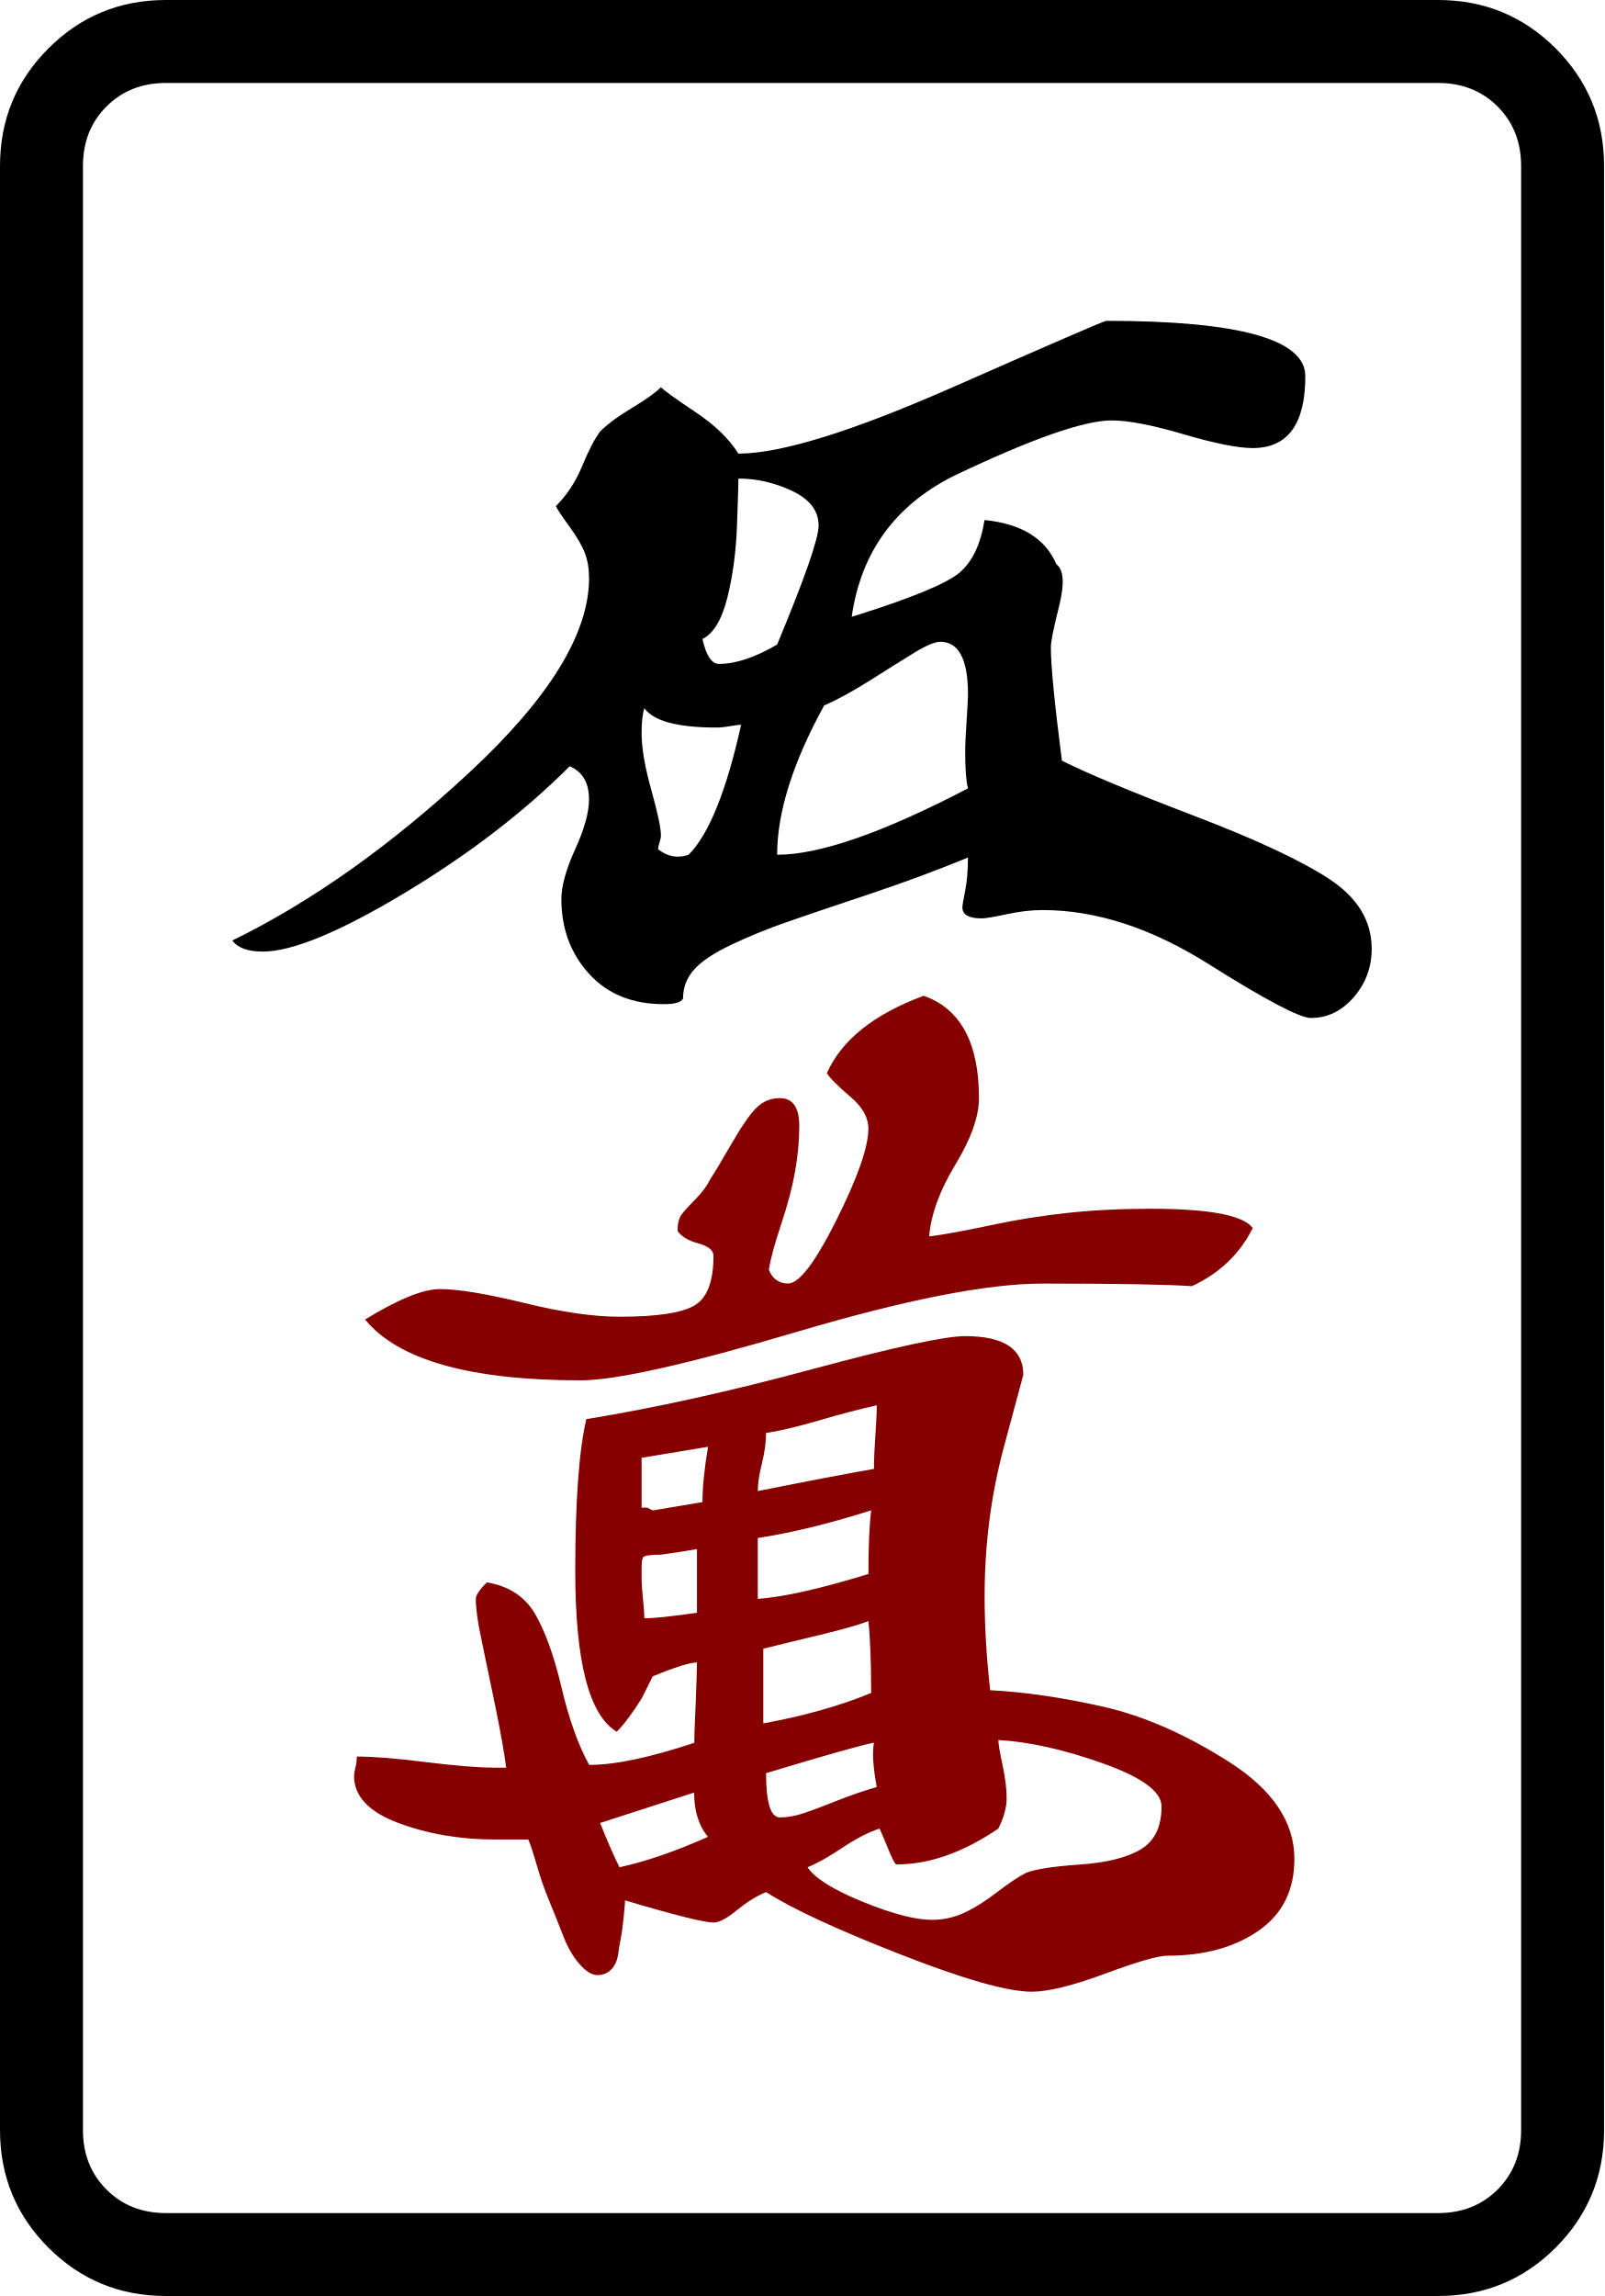
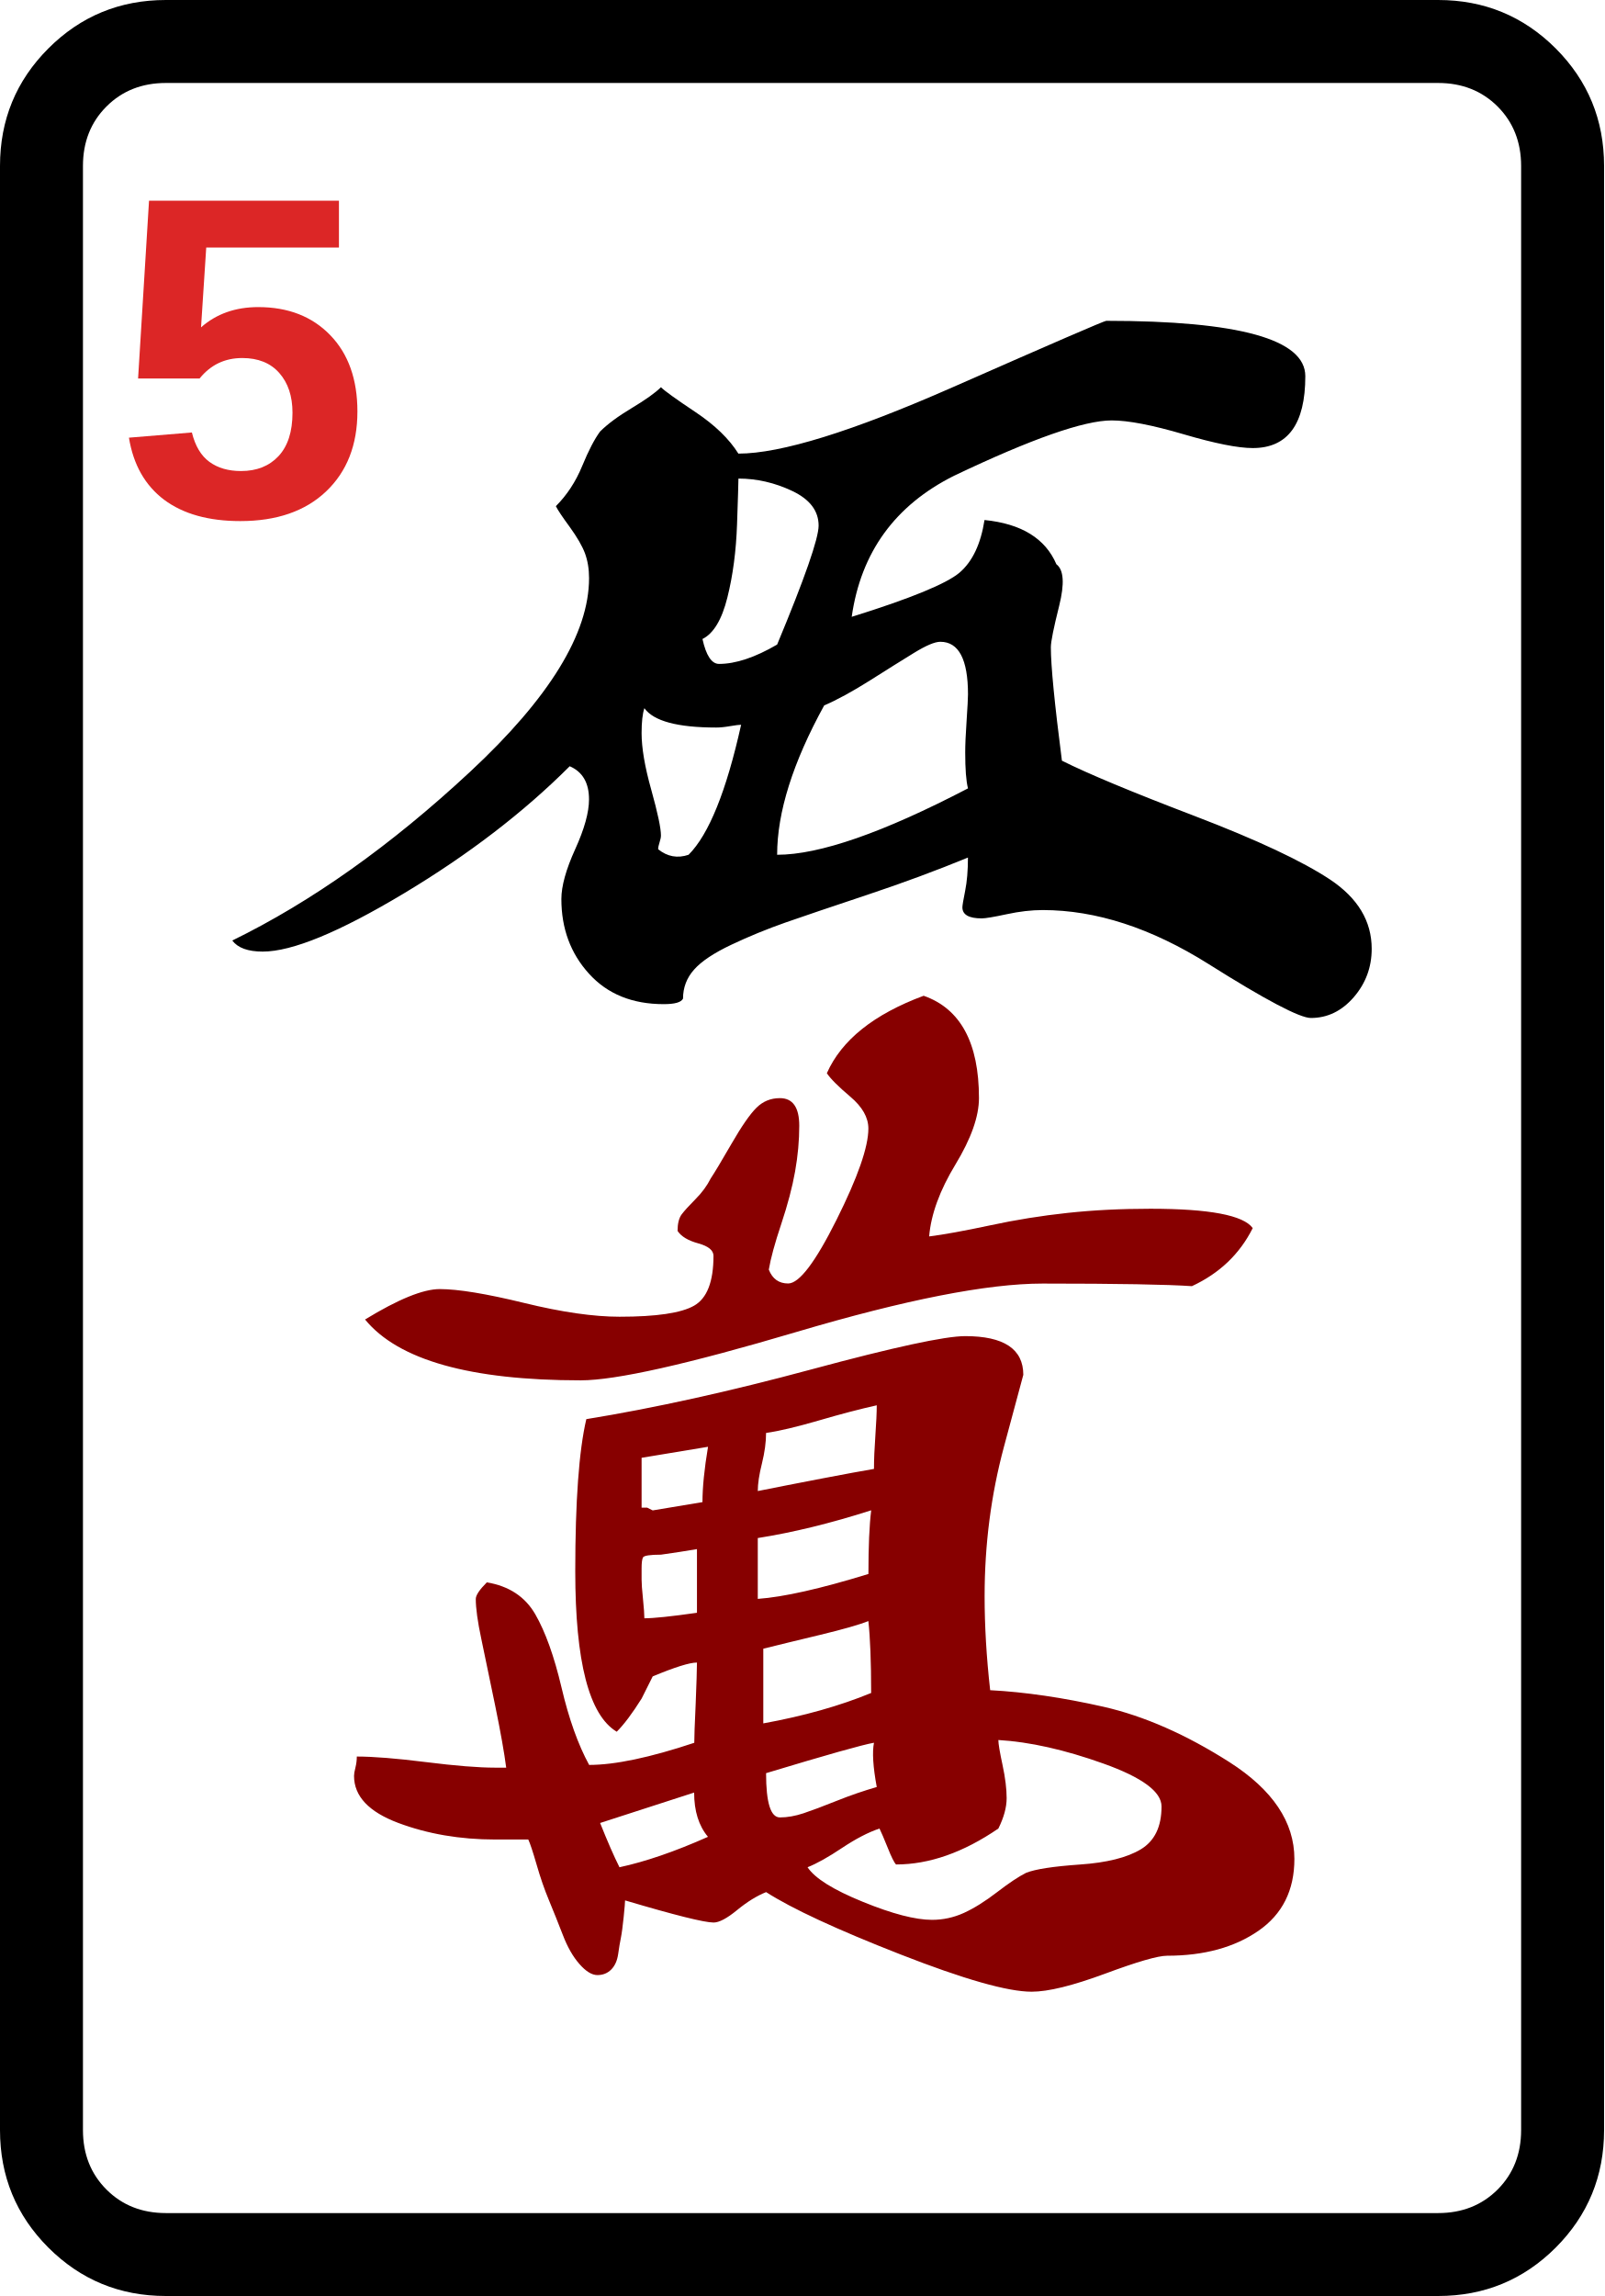
<svg xmlns="http://www.w3.org/2000/svg" version="1.1" id="图层_1" x="0px" y="0px" width="139.764" height="200" viewBox="0 0 139.764 200" enable-background="new 0 0 714 341" xml:space="preserve">
  <defs id="defs619" />
  <g transform="matrix(4.033234,0,0,4.033234,-683.6291,-33.17738)" id="g1502">
    <path id="path32" d="M 204.151,11.811 V 54.23 c 0,0.995 -0.349,1.842 -1.045,2.539 -0.697,0.696 -1.544,1.045 -2.54,1.045 h -27.483 c -0.996,0 -1.842,-0.349 -2.539,-1.045 -0.697,-0.697 -1.045,-1.544 -1.045,-2.539 V 11.811 c 0,-0.995 0.348,-1.842 1.045,-2.539 0.697,-0.697 1.543,-1.046 2.539,-1.046 h 27.483 c 0.996,0 1.842,0.349 2.54,1.046 0.696,0.697 1.045,1.543 1.045,2.539 z m -3.585,-1.793 h -27.483 c -0.518,0 -0.946,0.17 -1.284,0.508 -0.339,0.339 -0.508,0.768 -0.508,1.285 V 54.23 c 0,0.517 0.169,0.946 0.508,1.285 0.338,0.338 0.766,0.508 1.284,0.508 h 27.483 c 0.518,0 0.946,-0.17 1.285,-0.508 0.338,-0.339 0.508,-0.768 0.508,-1.285 V 11.811 c 0,-0.517 -0.17,-0.946 -0.508,-1.285 -0.339,-0.338 -0.768,-0.508 -1.285,-0.508 z" />
    <path id="path34" d="m 181.806,24.775 c -0.996,0.996 -2.191,1.912 -3.585,2.748 -1.395,0.836 -2.41,1.255 -3.047,1.255 -0.319,0 -0.538,-0.08 -0.657,-0.239 1.712,-0.837 3.425,-2.051 5.138,-3.645 1.712,-1.593 2.569,-2.987 2.569,-4.182 0,-0.199 -0.03,-0.378 -0.089,-0.538 -0.06,-0.159 -0.17,-0.348 -0.329,-0.568 -0.16,-0.218 -0.26,-0.368 -0.299,-0.448 0.239,-0.239 0.428,-0.527 0.568,-0.866 0.139,-0.338 0.269,-0.587 0.388,-0.747 0.159,-0.159 0.388,-0.329 0.687,-0.508 0.298,-0.179 0.508,-0.329 0.627,-0.448 0.079,0.08 0.329,0.259 0.747,0.538 0.418,0.279 0.727,0.578 0.926,0.896 0.916,0 2.459,-0.478 4.63,-1.434 2.171,-0.956 3.276,-1.434 3.316,-1.434 2.868,0 4.301,0.398 4.301,1.195 0,1.036 -0.379,1.553 -1.135,1.553 -0.319,0 -0.817,-0.099 -1.494,-0.298 -0.678,-0.199 -1.195,-0.299 -1.554,-0.299 -0.597,0 -1.732,0.398 -3.405,1.195 -1.275,0.638 -2.012,1.653 -2.211,3.047 1.274,-0.397 2.051,-0.717 2.331,-0.956 0.278,-0.239 0.457,-0.617 0.538,-1.135 0.796,0.08 1.314,0.398 1.553,0.956 0.159,0.119 0.179,0.418 0.06,0.896 -0.12,0.478 -0.18,0.776 -0.18,0.896 0,0.399 0.08,1.215 0.239,2.45 0.557,0.279 1.513,0.678 2.868,1.195 1.354,0.518 2.33,0.977 2.928,1.374 0.597,0.399 0.896,0.896 0.896,1.494 0,0.399 -0.13,0.747 -0.388,1.046 -0.26,0.299 -0.568,0.448 -0.926,0.448 -0.239,0 -0.977,-0.388 -2.21,-1.165 -1.235,-0.777 -2.43,-1.166 -3.585,-1.166 -0.239,0 -0.499,0.03 -0.777,0.09 -0.279,0.06 -0.458,0.09 -0.538,0.09 -0.279,0 -0.418,-0.08 -0.418,-0.239 0,-0.039 0.02,-0.159 0.06,-0.358 0.04,-0.199 0.06,-0.438 0.06,-0.717 -0.678,0.279 -1.404,0.548 -2.181,0.807 -0.777,0.259 -1.365,0.458 -1.763,0.597 -0.398,0.14 -0.787,0.299 -1.165,0.478 -0.379,0.179 -0.648,0.358 -0.807,0.538 -0.16,0.179 -0.239,0.389 -0.239,0.627 -0.041,0.081 -0.179,0.119 -0.418,0.119 -0.678,0 -1.215,-0.218 -1.613,-0.657 -0.398,-0.438 -0.597,-0.976 -0.597,-1.613 0,-0.278 0.099,-0.637 0.298,-1.075 0.199,-0.438 0.299,-0.796 0.299,-1.076 10e-4,-0.358 -0.139,-0.597 -0.417,-0.717 z m 1.613,-1.254 c -0.04,0.12 -0.06,0.299 -0.06,0.538 0,0.319 0.069,0.728 0.209,1.225 0.139,0.499 0.209,0.827 0.209,0.986 0,0.04 -0.011,0.09 -0.03,0.149 -0.02,0.06 -0.03,0.11 -0.03,0.149 0.199,0.16 0.418,0.2 0.657,0.119 0.438,-0.438 0.816,-1.374 1.135,-2.808 -0.04,0 -0.12,0.01 -0.239,0.03 -0.12,0.021 -0.22,0.03 -0.299,0.03 -0.835,0 -1.353,-0.139 -1.552,-0.418 z m 2.032,-4.959 c 0,0.081 -0.01,0.409 -0.03,0.986 -0.02,0.578 -0.089,1.105 -0.209,1.583 -0.119,0.478 -0.299,0.777 -0.538,0.896 0.079,0.358 0.199,0.538 0.358,0.538 0.358,0 0.777,-0.139 1.255,-0.418 0.597,-1.434 0.896,-2.29 0.896,-2.569 0,-0.318 -0.189,-0.567 -0.567,-0.747 -0.38,-0.18 -0.768,-0.269 -1.165,-0.269 z m 0.836,8.125 c 0.916,0 2.29,-0.478 4.123,-1.434 -0.041,-0.159 -0.06,-0.418 -0.06,-0.776 0,-0.159 0.009,-0.388 0.03,-0.687 0.02,-0.299 0.03,-0.487 0.03,-0.568 0,-0.756 -0.2,-1.135 -0.598,-1.135 -0.12,0 -0.309,0.081 -0.567,0.239 -0.26,0.16 -0.578,0.358 -0.956,0.598 -0.379,0.239 -0.708,0.418 -0.986,0.538 -0.678,1.234 -1.016,2.309 -1.016,3.225 z" />
    <path style="fill:#870000" id="path36" d="m 184.555,44.133 c -0.16,0 -0.478,0.1 -0.956,0.299 l -0.239,0.478 c -0.2,0.319 -0.379,0.558 -0.538,0.717 -0.598,-0.358 -0.896,-1.513 -0.896,-3.465 0,-1.513 0.08,-2.608 0.239,-3.286 1.473,-0.239 3.096,-0.598 4.869,-1.076 1.772,-0.478 2.877,-0.717 3.316,-0.717 0.836,0 1.255,0.279 1.255,0.836 l -0.418,1.553 c -0.279,1.036 -0.418,2.112 -0.418,3.227 0,0.637 0.039,1.314 0.12,2.031 0.756,0.04 1.573,0.16 2.449,0.358 0.876,0.2 1.782,0.598 2.719,1.195 0.935,0.598 1.404,1.295 1.404,2.091 0,0.678 -0.259,1.195 -0.777,1.553 -0.518,0.358 -1.175,0.538 -1.972,0.538 -0.2,0 -0.647,0.13 -1.344,0.389 -0.698,0.258 -1.225,0.388 -1.583,0.388 -0.518,0 -1.464,-0.269 -2.838,-0.807 -1.375,-0.538 -2.34,-0.986 -2.898,-1.344 -0.2,0.08 -0.409,0.209 -0.627,0.388 -0.219,0.18 -0.388,0.269 -0.508,0.269 -0.199,0 -0.836,-0.159 -1.912,-0.478 0,0.041 -0.01,0.16 -0.03,0.358 -0.021,0.2 -0.04,0.349 -0.06,0.448 -0.021,0.1 -0.04,0.219 -0.06,0.358 -0.021,0.14 -0.07,0.249 -0.149,0.329 -0.08,0.08 -0.179,0.12 -0.299,0.12 -0.119,0 -0.249,-0.08 -0.388,-0.239 -0.14,-0.159 -0.259,-0.368 -0.358,-0.627 -0.1,-0.258 -0.2,-0.508 -0.299,-0.747 -0.1,-0.239 -0.189,-0.498 -0.269,-0.777 -0.081,-0.278 -0.14,-0.457 -0.179,-0.538 h -0.717 c -0.757,0 -1.455,-0.12 -2.091,-0.358 -0.637,-0.239 -0.956,-0.577 -0.956,-1.016 0,-0.039 0.009,-0.099 0.03,-0.179 0.02,-0.08 0.03,-0.159 0.03,-0.239 0.358,0 0.856,0.04 1.494,0.12 0.637,0.08 1.135,0.12 1.494,0.12 h 0.239 c -0.041,-0.318 -0.12,-0.767 -0.239,-1.344 -0.12,-0.577 -0.219,-1.055 -0.298,-1.434 -0.081,-0.378 -0.12,-0.667 -0.12,-0.866 0,-0.079 0.08,-0.199 0.239,-0.358 0.478,0.08 0.826,0.309 1.045,0.687 0.219,0.379 0.408,0.906 0.568,1.583 0.159,0.678 0.358,1.235 0.597,1.673 0.557,0 1.314,-0.159 2.271,-0.478 0,-0.119 0.009,-0.397 0.03,-0.836 0.017,-0.439 0.028,-0.738 0.028,-0.897 z m 7.467,-8.185 c -1.195,0 -2.967,0.349 -5.317,1.045 -2.351,0.697 -3.904,1.045 -4.66,1.045 -2.39,0 -3.943,-0.438 -4.66,-1.314 0.717,-0.438 1.255,-0.657 1.613,-0.657 0.397,0 1.005,0.1 1.822,0.299 0.816,0.2 1.503,0.298 2.061,0.298 0.796,0 1.334,-0.079 1.613,-0.239 0.278,-0.159 0.418,-0.517 0.418,-1.076 0,-0.119 -0.11,-0.209 -0.328,-0.269 -0.22,-0.06 -0.369,-0.149 -0.448,-0.269 0,-0.159 0.03,-0.278 0.089,-0.358 0.06,-0.079 0.159,-0.188 0.299,-0.329 0.139,-0.139 0.249,-0.289 0.329,-0.448 0.08,-0.12 0.229,-0.368 0.448,-0.747 0.218,-0.378 0.397,-0.637 0.538,-0.777 0.139,-0.139 0.308,-0.209 0.508,-0.209 0.278,0 0.418,0.2 0.418,0.597 0,0.319 -0.03,0.648 -0.09,0.986 -0.06,0.339 -0.16,0.717 -0.299,1.135 -0.14,0.418 -0.229,0.747 -0.269,0.986 0.079,0.2 0.218,0.299 0.418,0.299 0.239,0 0.587,-0.458 1.045,-1.375 0.458,-0.916 0.688,-1.573 0.688,-1.971 0,-0.239 -0.13,-0.468 -0.389,-0.687 -0.259,-0.219 -0.429,-0.389 -0.508,-0.508 0.318,-0.717 1.016,-1.274 2.091,-1.673 0.796,0.279 1.195,1.016 1.195,2.21 0,0.398 -0.17,0.876 -0.508,1.434 -0.339,0.559 -0.528,1.076 -0.568,1.554 0.318,-0.04 0.756,-0.12 1.315,-0.239 0.557,-0.12 1.114,-0.209 1.672,-0.269 0.558,-0.06 1.155,-0.09 1.792,-0.09 1.274,0 2.011,0.14 2.211,0.418 -0.279,0.558 -0.717,0.977 -1.314,1.254 -0.516,-0.036 -1.592,-0.056 -3.225,-0.056 z m -9.559,11.65 c 0.159,0.398 0.298,0.717 0.418,0.956 0.558,-0.12 1.195,-0.338 1.912,-0.657 -0.2,-0.239 -0.299,-0.557 -0.299,-0.956 z m 0.896,-7.887 v 1.076 h 0.12 l 0.12,0.06 1.075,-0.179 c 0,-0.318 0.04,-0.717 0.12,-1.195 z m 1.196,1.972 c -0.239,0.041 -0.499,0.081 -0.777,0.12 -0.239,0 -0.369,0.021 -0.389,0.06 -0.021,0.041 -0.03,0.12 -0.03,0.239 0,0.08 0,0.16 0,0.239 0,0.081 0.009,0.219 0.03,0.418 0.02,0.2 0.03,0.339 0.03,0.418 0.199,0 0.577,-0.039 1.136,-0.119 z m 1.493,-2.509 c 0,0.2 -0.03,0.418 -0.089,0.658 -0.06,0.239 -0.09,0.438 -0.09,0.597 0.398,-0.08 0.856,-0.169 1.375,-0.269 0.517,-0.099 0.896,-0.169 1.135,-0.209 0,-0.199 0.01,-0.438 0.03,-0.717 0.019,-0.278 0.03,-0.498 0.03,-0.657 -0.359,0.08 -0.777,0.189 -1.255,0.329 -0.479,0.139 -0.858,0.229 -1.136,0.268 z m -0.179,2.27 v 1.314 c 0.558,-0.04 1.354,-0.219 2.39,-0.538 0,-0.598 0.02,-1.055 0.06,-1.375 -0.878,0.281 -1.694,0.48 -2.45,0.599 z m 0.119,2.39 v 1.613 c 0.875,-0.159 1.652,-0.378 2.33,-0.657 0,-0.677 -0.021,-1.195 -0.06,-1.553 -0.2,0.08 -0.548,0.179 -1.046,0.299 -0.498,0.119 -0.905,0.219 -1.224,0.298 z m 0.06,2.688 c 0,0.638 0.099,0.956 0.299,0.956 0.159,0 0.329,-0.03 0.508,-0.089 0.179,-0.06 0.418,-0.149 0.717,-0.269 0.299,-0.12 0.587,-0.218 0.867,-0.299 -0.081,-0.438 -0.1,-0.756 -0.06,-0.956 -0.24,0.041 -1.017,0.26 -2.331,0.657 z m 5.018,-0.716 c 0,0.081 0.03,0.26 0.09,0.538 0.06,0.279 0.089,0.519 0.089,0.717 0,0.2 -0.06,0.418 -0.179,0.657 -0.757,0.518 -1.494,0.776 -2.21,0.776 -0.04,-0.039 -0.1,-0.159 -0.179,-0.358 -0.08,-0.199 -0.14,-0.338 -0.179,-0.418 -0.239,0.08 -0.508,0.219 -0.807,0.418 -0.299,0.2 -0.548,0.339 -0.747,0.418 0.159,0.239 0.557,0.488 1.195,0.747 0.637,0.26 1.135,0.389 1.494,0.389 0.239,0 0.468,-0.05 0.687,-0.149 0.218,-0.099 0.458,-0.249 0.717,-0.448 0.259,-0.199 0.468,-0.338 0.627,-0.418 0.199,-0.08 0.587,-0.139 1.165,-0.18 0.577,-0.039 1.016,-0.149 1.314,-0.328 0.299,-0.18 0.448,-0.488 0.448,-0.926 0,-0.318 -0.418,-0.627 -1.255,-0.926 -0.837,-0.299 -1.592,-0.469 -2.27,-0.509 z" />
  </g>
+   <text x="10" y="45" font-family="Arial, sans-serif" font-size="40" font-weight="bold" fill="#dc2626" stroke="none">5</text>
</svg>
